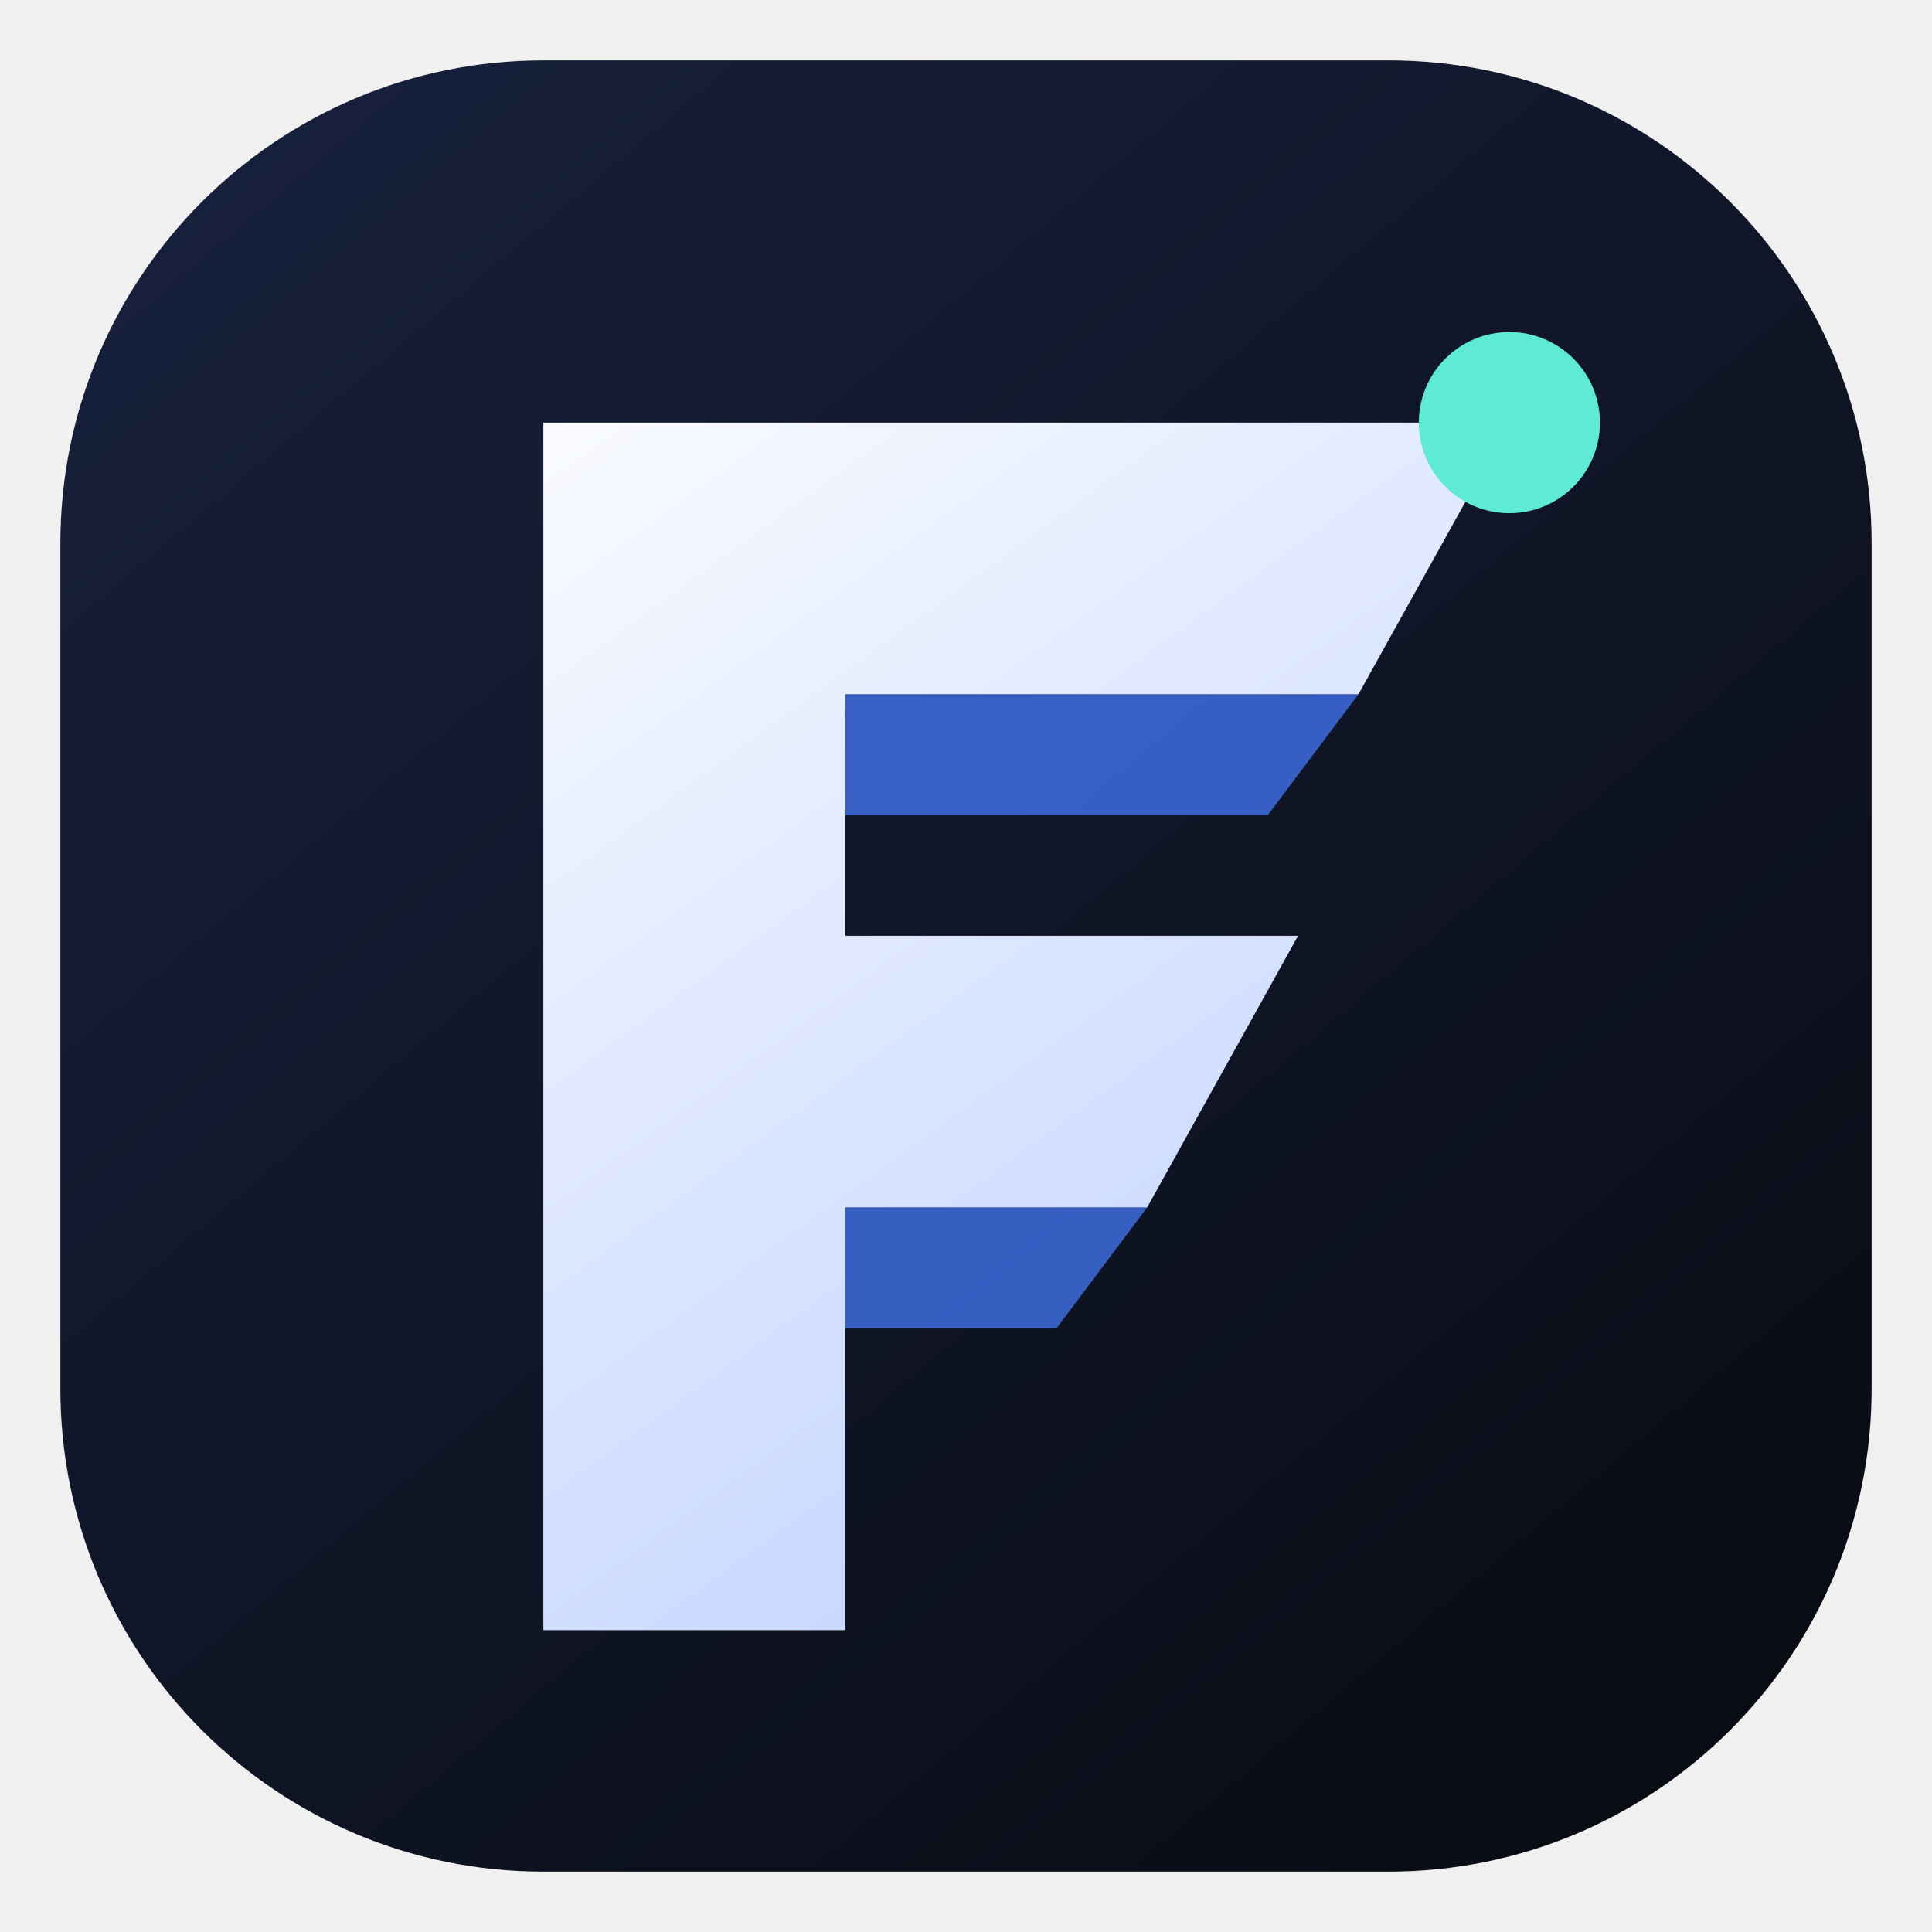
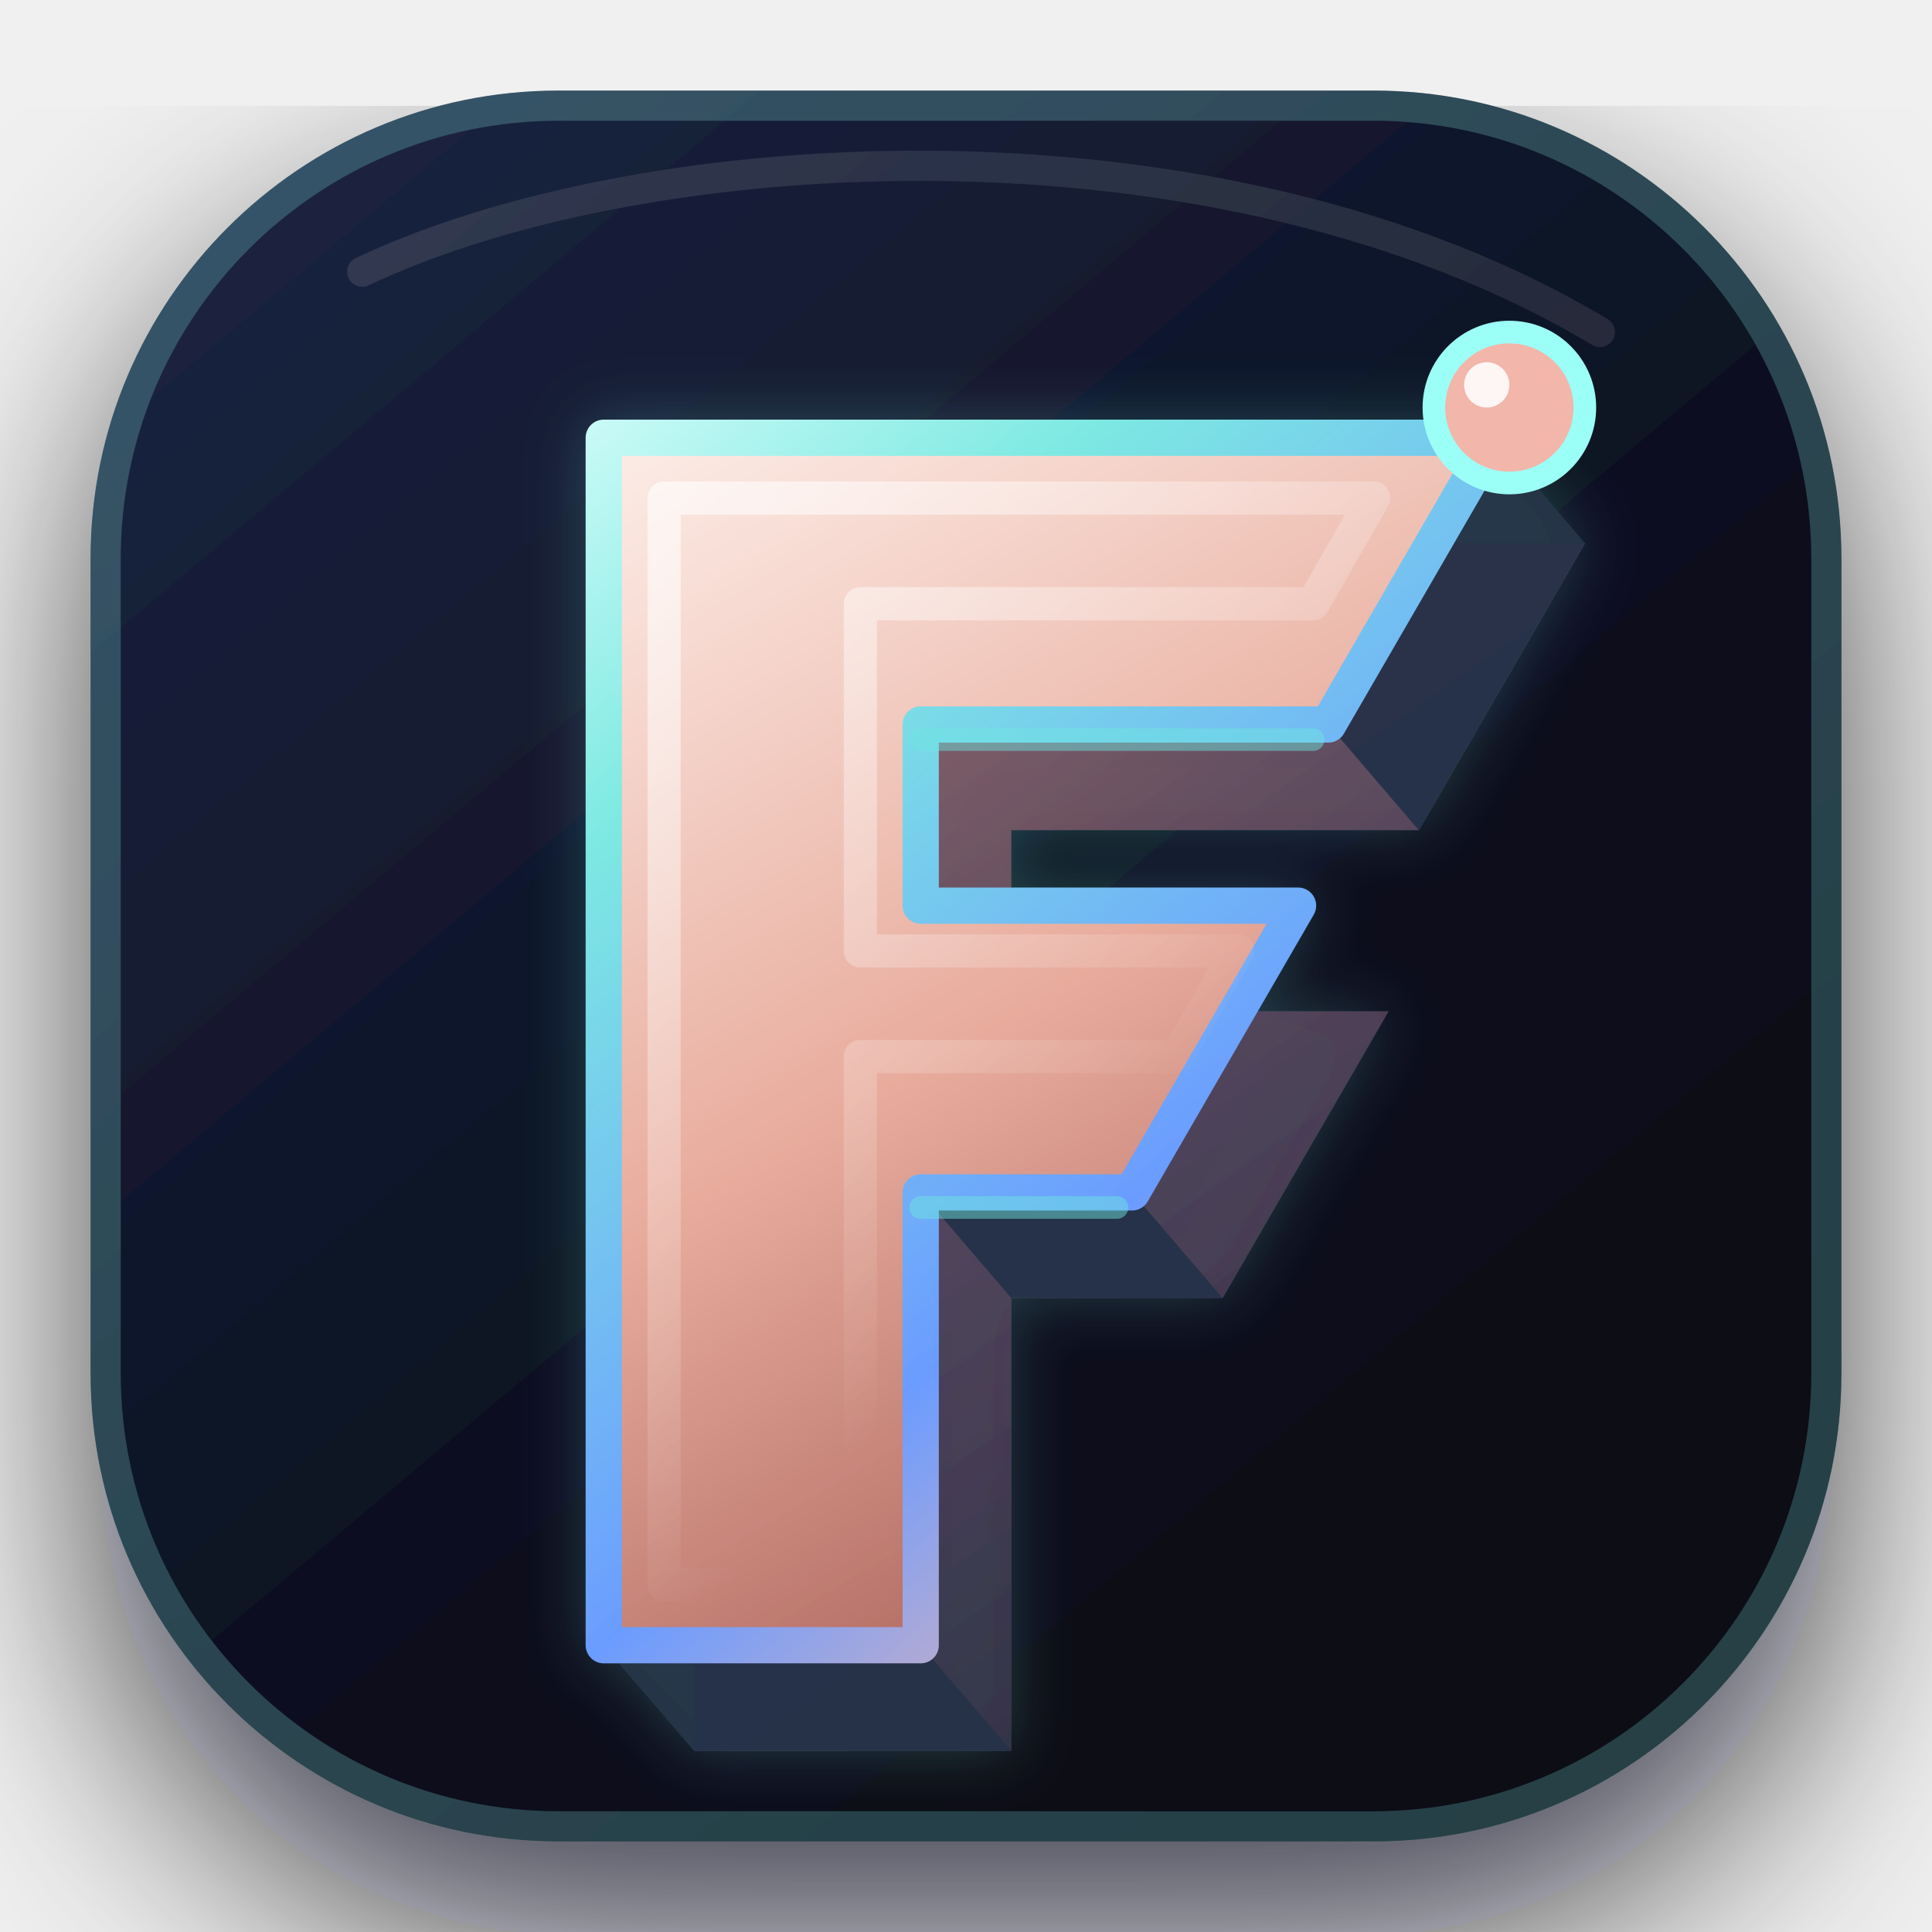
- <svg xmlns="http://www.w3.org/2000/svg" viewBox="0 0 64 64">
+ <svg xmlns="http://www.w3.org/2000/svg" width="128" height="128" viewBox="0 0 128 128" role="img" aria-label="FRONTIER">
  <defs>
-     <linearGradient id="bg" x1="8" y1="4" x2="57" y2="62" gradientUnits="userSpaceOnUse">
-       <stop stop-color="#17203B" />
-       <stop offset="1" stop-color="#090B12" />
+     <linearGradient id="tile" x1="18" y1="10" x2="112" y2="122" gradientUnits="userSpaceOnUse">
+       <stop stop-color="#1b2440" />
+       <stop offset=".54" stop-color="#0b1020" />
+       <stop offset="1" stop-color="#060811" />
    </linearGradient>
-     <linearGradient id="face" x1="16" y1="10" x2="48" y2="54" gradientUnits="userSpaceOnUse">
-       <stop stop-color="#FFFFFF" />
-       <stop offset="1" stop-color="#B9CDFF" />
+     <radialGradient id="aura" cx="0" cy="0" r="1" gradientTransform="translate(92 26) rotate(130) scale(74)">
+       <stop stop-color="#7de9e2" stop-opacity=".22" />
+       <stop offset=".52" stop-color="#5d74ff" stop-opacity=".1" />
+       <stop offset="1" stop-color="#11162b" stop-opacity="0" />
+     </radialGradient>
+     <linearGradient id="face" x1="33" y1="22" x2="82" y2="105" gradientUnits="userSpaceOnUse">
+       <stop stop-color="#fff9f5" />
+       <stop offset=".22" stop-color="#f8ded6" />
+       <stop offset=".58" stop-color="#e8ac9d" />
+       <stop offset="1" stop-color="#aa625b" />
    </linearGradient>
+     <linearGradient id="depth" x1="40" y1="31" x2="95" y2="110" gradientUnits="userSpaceOnUse">
+       <stop stop-color="#9e6b72" />
+       <stop offset=".45" stop-color="#56445c" />
+       <stop offset="1" stop-color="#21263c" />
+     </linearGradient>
+     <linearGradient id="rim" x1="31" y1="27" x2="94" y2="102" gradientUnits="userSpaceOnUse">
+       <stop stop-color="#dffffc" />
+       <stop offset=".28" stop-color="#7de9e2" />
+       <stop offset=".7" stop-color="#6b9cff" />
+       <stop offset="1" stop-color="#f4b7ac" />
+     </linearGradient>
+     <linearGradient id="shine" x1="34" y1="28" x2="80" y2="72" gradientUnits="userSpaceOnUse">
+       <stop stop-color="#fff" stop-opacity=".9" />
+       <stop offset="1" stop-color="#fff" stop-opacity="0" />
+     </linearGradient>
+     <filter id="tileShadow" x="-30%" y="-30%" width="160%" height="170%">
+       <feDropShadow dx="0" dy="7" stdDeviation="8" flood-color="#02040b" flood-opacity=".72" />
+     </filter>
+     <filter id="markShadow" x="-45%" y="-35%" width="200%" height="210%">
+       <feDropShadow dx="0" dy="7" stdDeviation="5" flood-color="#00030b" flood-opacity=".7" />
+       <feDropShadow dx="0" dy="0" stdDeviation="2" flood-color="#75ebe2" flood-opacity=".22" />
+     </filter>
  </defs>
-   <rect x="2" y="2" width="60" height="60" rx="16" fill="url(#bg)" />
-   <path d="M18 14h32l-5 9H28v8h15l-5 9H28v14H18V14Z" fill="url(#face)" />
-   <path d="M28 23h17l-3 4H28v-4ZM28 40h10l-3 4h-7v-4Z" fill="#477BFF" opacity=".72" />
-   <circle cx="50" cy="14" r="3" fill="#5EEAD4" />
+   <g filter="url(#tileShadow)">
+     <rect x="6" y="6" width="116" height="116" rx="31" fill="url(#tile)" />
+     <rect x="6" y="6" width="116" height="116" rx="31" fill="url(#aura)" />
+     <rect x="7" y="7" width="114" height="114" rx="30" fill="none" stroke="#96fff7" stroke-opacity=".22" stroke-width="2" />
+     <path d="M24 18c19-9 57-11 82 4" fill="none" stroke="#fff" stroke-opacity=".1" stroke-width="2" stroke-linecap="round" />
+   </g>
+   <g filter="url(#markShadow)">
+     <path d="M40 29h59L88 48H61v12h25L75 79H61v30H40V29Z" fill="url(#depth)" transform="translate(6 7)" opacity=".95" />
+     <path d="m40 109 6 7h21l-6-7H40Zm21-30 6 7h14l-6-7H61Zm27-31 6 7 11-19-6-7-11 19Z" fill="#263047" opacity=".95" />
+     <path d="M40 29h59L88 48H61v12h25L75 79H61v30H40V29Z" fill="url(#face)" stroke="url(#rim)" stroke-width="2.4" stroke-linejoin="round" />
+     <path d="M44 33h47L87 40H57V63H82l-4 7H57v35H44V33Z" fill="none" stroke="url(#shine)" stroke-width="2.2" stroke-linecap="round" stroke-linejoin="round" opacity=".82" />
+     <path d="M61 49h26M61 80h13" fill="none" stroke="#6ce6df" stroke-opacity=".48" stroke-width="1.5" stroke-linecap="round" />
+   </g>
+   <circle cx="100" cy="27" r="5" fill="#f2b6aa" stroke="#9cfff7" stroke-width="1.5" />
+   <circle cx="98.5" cy="25.5" r="1.5" fill="#fff" fill-opacity=".88" />
</svg>
